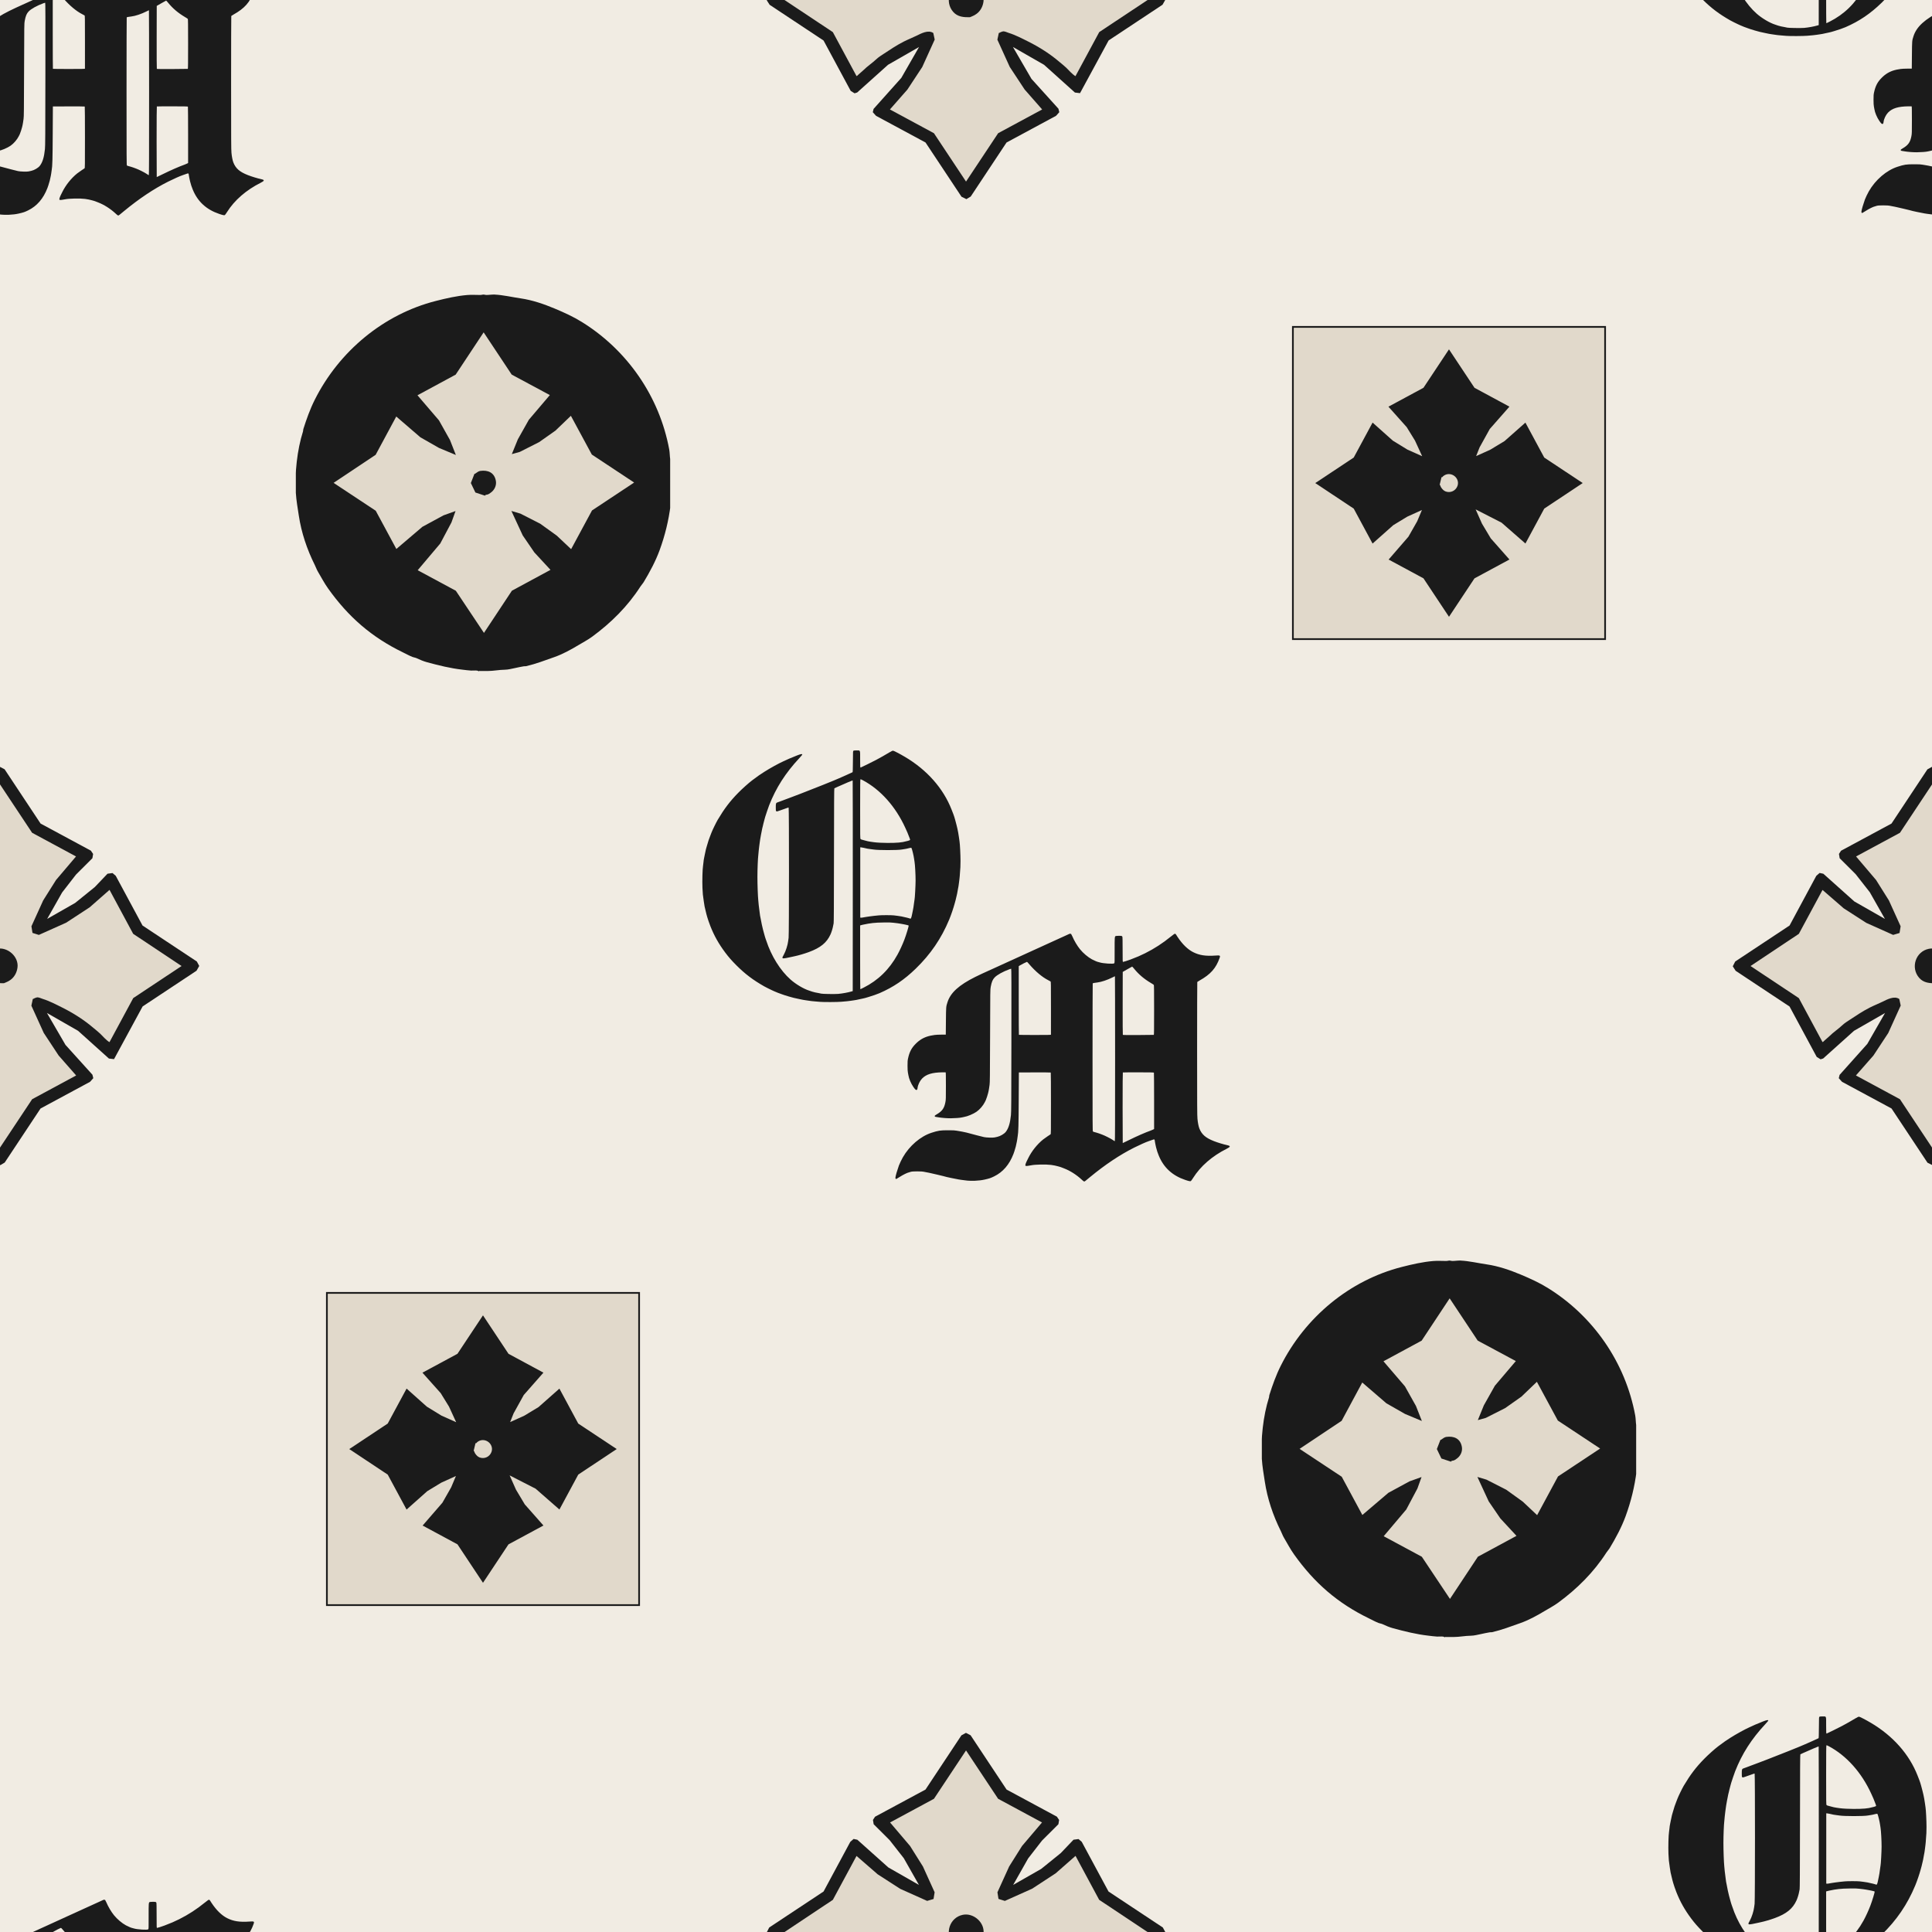
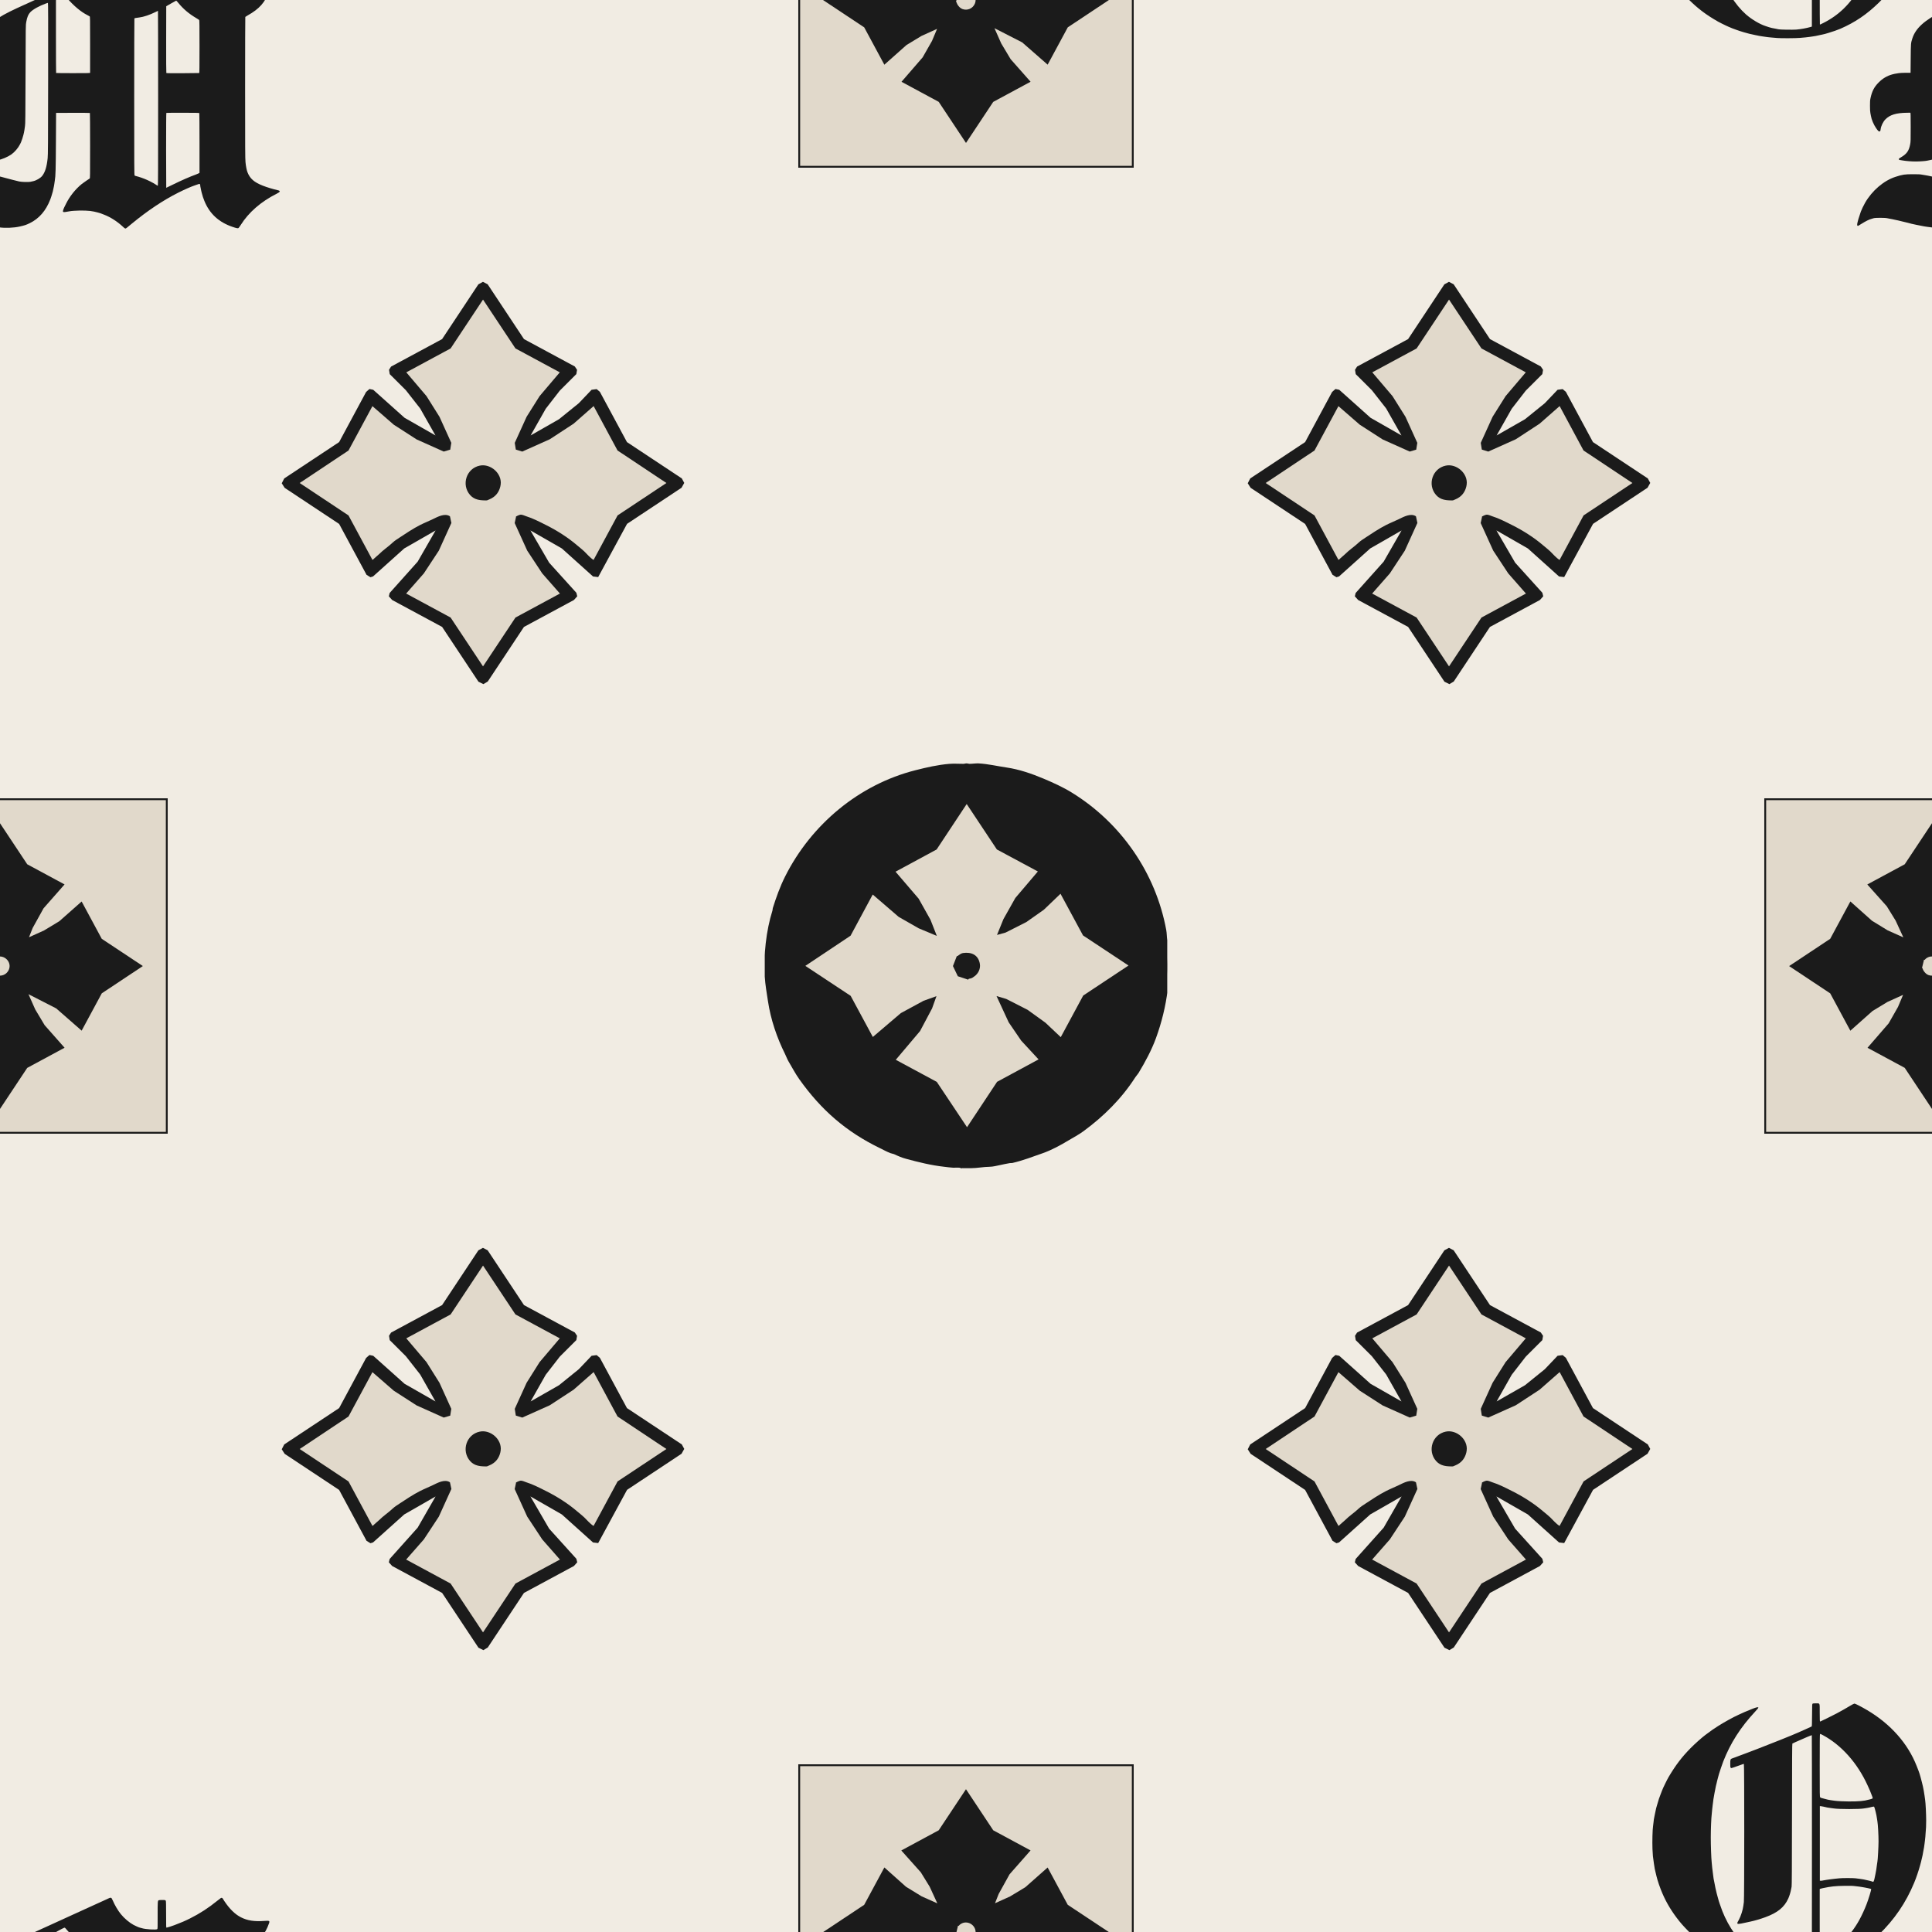
- <svg xmlns="http://www.w3.org/2000/svg" width="80mm" height="80mm" viewBox="0 0 80 80">
+ <svg xmlns="http://www.w3.org/2000/svg" width="72mm" height="72mm" viewBox="0 0 72 72">
  <style>.lt{fill:#1b1b1b}.dk{fill:#e1d9cb}.ln{fill:#1b1b1b}</style>
  <defs>
    <symbol id="om" viewBox="0.00 0.00 565.25 462.75">
      <path class="lt" fill-rule="evenodd" d="M409.92 459.78 C410.36 459.42 412.50 457.66 414.67 455.87 C430.80 442.58 446.23 432.29 461.50 424.61 C467.14 421.77 474.32 418.58 476.94 417.74 C477.32 417.62 478.41 417.23 479.38 416.87 C482.50 415.70 482.80 415.64 483.17 416.15 C483.35 416.39 483.50 417.00 483.50 417.50 C483.50 418.00 483.66 418.96 483.85 419.64 C484.05 420.32 484.29 421.49 484.38 422.25 C484.48 423.01 484.69 423.96 484.86 424.38 C485.03 424.79 485.26 425.57 485.36 426.12 C485.60 427.41 486.48 430.02 487.63 432.88 C492.81 445.72 502.14 454.33 515.88 458.96 C519.75 460.27 521.24 460.57 521.85 460.16 C522.14 459.97 523.18 458.53 524.16 456.97 C532.08 444.37 544.52 433.56 560.09 425.74 C563.96 423.80 564.23 422.82 561.09 422.13 C556.61 421.14 550.51 419.29 546.25 417.62 C537.54 414.20 533.39 410.57 530.88 404.16 C530.05 402.05 529.24 397.92 528.88 393.97 C528.55 390.36 528.50 380.48 528.50 319.22 C528.51 280.39 528.59 248.50 528.69 248.35 C528.79 248.20 529.83 247.54 531.00 246.88 C542.80 240.29 548.66 233.68 552.48 222.66 C553.35 220.14 552.91 219.90 548.11 220.25 C537.68 221.01 530.91 219.98 524.27 216.61 C518.49 213.68 512.97 208.32 507.83 200.62 C507.00 199.39 506.19 198.13 506.04 197.83 C505.66 197.11 504.90 196.89 504.16 197.30 C503.82 197.48 502.16 198.76 500.46 200.14 C491.89 207.13 483.09 212.84 473.25 217.77 C468.25 220.27 464.32 221.97 457.62 224.49 C455.00 225.48 450.24 227.00 449.76 227.00 C449.25 227.00 449.25 226.88 449.25 213.89 C449.25 204.73 449.17 200.59 448.97 200.16 C448.82 199.82 448.45 199.48 448.16 199.40 C447.28 199.16 442.58 199.23 441.90 199.49 C440.79 199.91 440.72 200.77 440.76 214.91 C440.80 226.78 440.76 228.10 440.39 228.47 C439.44 229.42 428.44 228.73 424.69 227.48 C423.90 227.22 423.10 227.00 422.93 227.00 C422.41 227.00 418.67 225.38 416.59 224.26 C412.37 221.99 407.27 217.67 403.89 213.50 C400.98 209.93 397.68 204.37 395.74 199.75 C395.30 198.72 394.77 197.68 394.56 197.44 C394.09 196.91 393.12 196.88 392.21 197.35 C391.85 197.54 390.10 198.34 388.34 199.13 C386.57 199.92 384.18 201.01 383.03 201.55 C381.87 202.09 379.34 203.24 377.40 204.11 C375.46 204.98 373.03 206.09 372.00 206.57 C370.97 207.05 368.94 207.98 367.50 208.62 C366.06 209.27 364.03 210.20 363.00 210.68 C361.97 211.16 360.17 211.98 359.00 212.50 C357.83 213.02 355.98 213.86 354.88 214.37 C351.22 216.06 350.39 216.44 347.88 217.57 C346.50 218.19 344.53 219.09 343.50 219.57 C342.47 220.05 340.50 220.95 339.12 221.57 C337.75 222.19 335.76 223.10 334.70 223.59 C333.65 224.09 331.79 224.93 330.58 225.47 C329.37 226.00 327.48 226.86 326.38 227.37 C322.72 229.06 321.89 229.44 319.38 230.57 C318.00 231.19 316.01 232.10 314.95 232.59 C313.90 233.09 312.04 233.93 310.83 234.47 C309.62 235.00 307.73 235.86 306.62 236.37 C302.89 238.10 302.13 238.45 299.50 239.62 C298.06 240.27 294.91 241.78 292.50 242.98 C275.05 251.68 266.16 259.77 262.93 269.88 C261.38 274.74 261.41 274.41 261.26 290.00 L261.12 304.38 L256.25 304.39 C253.57 304.40 250.47 304.55 249.38 304.73 C245.31 305.37 244.59 305.51 242.88 305.98 C237.52 307.45 233.18 310.01 229.12 314.10 C224.63 318.62 222.45 322.82 220.96 329.75 C220.48 332.01 220.41 333.10 220.42 337.62 C220.43 341.35 220.54 343.42 220.82 344.75 C221.03 345.78 221.28 347.07 221.36 347.62 C221.91 351.22 224.08 356.34 226.58 359.96 C228.33 362.49 229.08 363.25 229.84 363.25 C230.63 363.25 230.89 362.79 231.11 360.96 C231.50 357.77 233.55 353.52 235.85 351.15 C240.31 346.55 246.64 344.61 257.62 344.48 C259.27 344.46 260.77 344.46 260.94 344.47 C261.18 344.49 261.25 347.56 261.25 358.91 C261.25 372.43 261.22 373.50 260.73 376.10 C259.51 382.64 257.32 385.76 251.57 389.13 C250.45 389.79 249.46 390.48 249.39 390.67 C249.16 391.27 249.53 391.73 250.34 391.86 C250.77 391.92 252.14 392.15 253.38 392.36 C256.91 392.96 262.28 393.38 266.38 393.37 C270.46 393.36 276.61 392.90 278.00 392.50 C278.48 392.36 279.57 392.13 280.42 392.00 C284.35 391.36 290.35 388.84 294.00 386.29 C297.25 384.02 300.85 379.82 302.62 376.25 C302.99 375.49 303.44 374.59 303.62 374.25 C304.14 373.25 305.96 367.72 306.13 366.62 C306.22 366.07 306.44 365.12 306.63 364.50 C306.81 363.88 307.04 362.64 307.13 361.75 C307.22 360.86 307.48 359.06 307.70 357.75 C308.05 355.65 308.11 349.56 308.25 305.88 C308.40 256.64 308.40 256.36 308.94 253.50 C309.90 248.33 310.95 245.82 313.08 243.56 C315.68 240.81 322.02 237.29 328.75 234.85 C329.64 234.53 330.52 234.26 330.69 234.26 C330.95 234.25 330.99 248.81 330.92 310.19 C330.84 376.79 330.78 386.60 330.43 390.00 C329.57 398.61 327.87 404.12 324.95 407.82 C323.21 410.02 319.10 412.43 315.92 413.12 C315.07 413.30 313.80 413.58 313.10 413.74 C311.25 414.15 304.35 413.95 301.88 413.41 C299.70 412.94 296.60 412.17 294.62 411.61 C293.38 411.26 291.64 410.80 289.00 410.12 C285.63 409.26 284.55 408.97 283.38 408.63 C282.69 408.43 281.62 408.20 281.00 408.11 C280.38 408.02 279.31 407.80 278.62 407.61 C277.94 407.43 276.70 407.21 275.88 407.12 C275.05 407.03 273.48 406.77 272.38 406.54 C270.80 406.22 268.92 406.13 263.50 406.13 C255.27 406.13 253.13 406.45 245.97 408.77 C234.22 412.56 222.44 422.65 215.42 434.93 C214.04 437.35 211.88 441.85 211.25 443.62 C210.21 446.57 209.25 449.49 208.80 451.12 C207.42 456.04 207.26 457.24 207.88 457.75 C208.36 458.15 208.15 458.25 212.00 455.82 C216.02 453.27 219.96 451.34 222.12 450.86 C222.54 450.77 223.38 450.51 224.00 450.29 C225.62 449.71 235.69 449.72 237.88 450.31 C238.70 450.53 239.99 450.78 240.75 450.87 C241.51 450.96 242.47 451.14 242.90 451.27 C243.32 451.40 244.50 451.67 245.52 451.85 C247.36 452.19 249.61 452.71 252.25 453.39 C255.76 454.29 256.98 454.58 258.40 454.87 C259.24 455.04 260.05 455.25 260.21 455.35 C260.36 455.44 261.25 455.68 262.18 455.87 C263.11 456.06 265.17 456.51 266.75 456.86 C268.33 457.22 270.60 457.67 271.79 457.86 C272.97 458.06 274.38 458.33 274.91 458.47 C275.44 458.60 276.66 458.79 277.62 458.88 C278.59 458.97 280.33 459.19 281.50 459.38 C287.48 460.32 296.41 459.99 302.50 458.58 C307.67 457.39 308.82 457.00 312.50 455.21 C321.88 450.65 328.75 442.69 333.09 431.38 C333.86 429.35 334.28 428.03 335.58 423.50 C335.80 422.74 336.10 421.37 336.24 420.44 C336.39 419.52 336.61 418.50 336.73 418.18 C336.85 417.86 337.02 416.82 337.12 415.86 C337.21 414.91 337.44 413.28 337.63 412.25 C338.38 408.28 338.58 400.98 338.73 372.88 L338.88 344.62 L355.74 344.56 C365.01 344.53 372.69 344.59 372.80 344.70 C372.92 344.82 373.01 359.58 373.01 377.52 C373.02 408.51 372.99 410.14 372.57 410.44 C372.33 410.61 370.83 411.60 369.25 412.65 C367.67 413.70 365.63 415.15 364.72 415.88 C358.34 421.03 352.54 428.29 348.89 435.70 C347.96 437.58 347.10 439.32 346.98 439.56 C346.48 440.50 345.75 442.65 345.75 443.16 C345.75 444.12 346.25 444.28 348.40 443.99 C349.49 443.85 351.11 443.58 352.00 443.39 C356.09 442.51 367.75 442.29 373.12 442.98 C375.32 443.26 378.97 443.99 380.12 444.38 C380.68 444.56 381.52 444.79 382.00 444.89 C382.48 444.99 383.21 445.21 383.62 445.39 C384.04 445.56 385.48 446.13 386.84 446.64 C393.41 449.14 400.24 453.51 405.96 458.85 C408.23 460.98 408.41 461.02 409.92 459.78 Z M449.25 382.26 C449.25 357.66 449.34 344.73 449.50 344.63 C449.64 344.54 457.08 344.48 466.05 344.49 C478.61 344.51 482.40 344.58 482.55 344.82 C482.65 344.99 482.74 358.54 482.75 374.94 L482.75 404.76 L481.97 405.23 C481.54 405.49 480.34 406.01 479.28 406.39 C473.08 408.62 464.68 412.29 455.82 416.65 C452.35 418.35 449.45 419.75 449.38 419.75 C449.31 419.75 449.25 402.88 449.25 382.26 Z M438.62 416.35 C436.34 414.79 430.64 411.92 427.50 410.74 C426.33 410.31 424.98 409.80 424.50 409.62 C423.48 409.23 419.68 408.10 418.70 407.89 C418.34 407.81 417.86 407.57 417.64 407.36 C417.29 407.00 417.25 399.47 417.25 328.54 C417.26 285.41 417.34 250.00 417.44 249.84 C417.62 249.58 419.52 249.21 422.50 248.87 C426.48 248.42 433.10 246.21 438.27 243.59 C439.73 242.85 440.99 242.25 441.08 242.25 C441.17 242.25 441.25 281.74 441.25 330.00 C441.25 400.04 441.19 417.75 440.94 417.73 C440.77 417.73 439.73 417.11 438.62 416.35 Z M449.48 304.60 C449.34 304.43 449.27 290.97 449.31 270.98 L449.38 237.65 L454.25 234.84 C456.93 233.29 459.24 232.02 459.39 232.01 C459.53 232.01 460.49 233.04 461.51 234.30 C466.32 240.24 472.10 245.16 479.25 249.38 C480.83 250.32 482.27 251.25 482.44 251.46 C482.68 251.76 482.75 257.48 482.75 278.18 C482.75 299.02 482.68 304.54 482.44 304.63 C482.27 304.69 474.83 304.78 465.92 304.81 C454.30 304.86 449.64 304.80 449.48 304.60 Z M338.92 304.58 C338.82 304.49 338.75 288.01 338.75 267.96 L338.75 231.51 L339.69 230.92 C341.48 229.81 346.98 227.00 347.36 227.00 C347.57 227.00 348.01 227.31 348.34 227.69 C348.67 228.07 349.47 228.99 350.13 229.75 C356.66 237.29 363.81 243.27 370.12 246.46 C371.23 247.01 372.32 247.62 372.57 247.80 C372.99 248.11 373.01 249.59 373.01 276.13 C373.01 291.53 373.00 304.27 373.00 304.44 C373.00 304.68 369.44 304.75 356.04 304.75 C346.71 304.75 339.01 304.68 338.92 304.58 Z M150.07 269.39 C152.03 269.20 154.64 268.96 155.88 268.87 C157.11 268.78 158.97 268.56 160.00 268.37 C161.03 268.19 162.49 267.97 163.25 267.89 C164.65 267.74 167.06 267.27 170.00 266.58 C170.89 266.37 172.19 266.10 172.88 265.97 C173.56 265.85 174.69 265.58 175.38 265.38 C176.06 265.18 177.64 264.72 178.88 264.35 C182.80 263.20 188.10 261.36 190.62 260.26 C205.33 253.86 217.03 245.95 229.10 234.23 C245.00 218.79 256.34 202.17 264.74 182.00 C266.75 177.18 269.30 169.68 270.61 164.75 C271.00 163.31 271.46 161.62 271.64 161.00 C271.83 160.38 272.05 159.43 272.13 158.88 C272.22 158.32 272.45 157.37 272.64 156.75 C272.83 156.13 273.09 155.01 273.21 154.25 C273.33 153.49 273.63 151.86 273.86 150.62 C274.09 149.39 274.44 147.53 274.63 146.50 C274.82 145.47 275.05 143.84 275.14 142.88 C275.22 141.91 275.45 140.11 275.64 138.88 C275.83 137.64 276.11 134.33 276.26 131.51 C276.41 128.70 276.58 126.32 276.65 126.22 C276.71 126.11 276.77 123.13 276.78 119.58 C276.79 113.19 276.23 101.89 275.73 98.75 C275.59 97.86 275.32 95.94 275.13 94.50 C274.75 91.66 273.98 87.31 273.54 85.50 C273.39 84.88 272.93 82.97 272.52 81.25 C272.11 79.53 271.49 77.17 271.13 76.00 C270.77 74.83 270.36 73.42 270.23 72.88 C270.09 72.33 269.61 70.92 269.15 69.75 C268.69 68.58 267.84 66.39 267.25 64.88 C258.41 42.27 241.09 22.71 217.62 8.84 C212.04 5.53 205.67 2.25 204.85 2.25 C204.48 2.25 202.88 3.04 201.15 4.09 C197.10 6.55 191.22 9.89 187.17 12.03 C183.05 14.20 170.81 20.25 170.52 20.25 C170.06 20.25 170.00 19.19 170.00 11.12 C170.00 1.13 170.37 2.00 166.12 2.00 C164.12 2.00 163.21 2.10 162.86 2.35 C162.39 2.70 162.37 3.15 162.31 13.83 C162.25 22.21 162.16 25.01 161.93 25.20 C161.76 25.34 158.64 26.76 155.00 28.37 C151.36 29.97 148.04 31.44 147.62 31.63 C143.42 33.57 119.18 43.29 107.38 47.77 C105.86 48.35 103.33 49.31 101.75 49.92 C100.17 50.53 98.14 51.30 97.25 51.63 C96.36 51.97 94.56 52.64 93.25 53.13 C91.94 53.62 90.09 54.32 89.12 54.67 C88.16 55.03 86.42 55.69 85.25 56.14 C84.08 56.59 82.70 57.09 82.19 57.25 C80.45 57.79 80.25 58.32 80.25 62.49 C80.25 65.89 80.29 66.21 80.76 66.64 C81.26 67.09 81.33 67.08 83.58 66.31 C87.93 64.80 92.13 63.31 92.86 63.02 C93.26 62.86 93.74 62.79 93.92 62.86 C94.43 63.05 94.41 198.11 93.90 201.38 C93.70 202.61 93.47 204.30 93.38 205.12 C92.94 209.06 90.87 215.51 88.87 219.17 C88.36 220.11 87.78 221.18 87.58 221.56 C87.09 222.48 87.36 223.25 88.16 223.25 C89.60 223.25 92.75 222.69 97.38 221.61 C98.34 221.39 99.86 221.05 100.75 220.87 C104.58 220.08 110.66 218.29 115.38 216.56 C127.86 211.96 134.44 206.61 138.47 197.75 C139.57 195.34 140.87 191.09 141.25 188.67 C141.38 187.82 141.63 186.62 141.79 186.00 C142.03 185.14 142.11 168.16 142.18 113.71 C142.24 57.73 142.32 42.50 142.57 42.32 C142.74 42.19 144.11 41.55 145.62 40.90 C147.14 40.25 148.71 39.56 149.12 39.37 C154.16 37.05 161.91 33.81 162.06 33.96 C162.16 34.06 162.22 84.53 162.19 146.10 L162.12 258.06 L160.62 258.50 C156.84 259.61 150.96 260.67 146.50 261.05 C143.05 261.34 129.60 261.12 128.64 260.76 C128.27 260.62 127.16 260.38 126.17 260.24 C123.75 259.89 120.07 259.06 119.00 258.64 C118.52 258.45 117.03 257.94 115.69 257.52 C109.87 255.68 101.65 250.79 96.00 245.81 C85.10 236.18 75.45 220.72 70.14 204.38 C69.96 203.82 69.70 203.09 69.55 202.75 C69.24 202.01 68.50 199.53 67.63 196.25 C67.28 194.94 66.84 193.31 66.65 192.62 C66.00 190.27 64.79 184.54 64.13 180.75 C63.95 179.72 63.69 178.43 63.55 177.88 C63.41 177.32 63.22 175.86 63.12 174.62 C63.03 173.39 62.81 171.64 62.63 170.75 C62.45 169.86 62.23 168.11 62.14 166.88 C62.05 165.64 61.81 163.16 61.62 161.38 C61.17 157.26 60.71 144.52 60.72 136.38 C60.73 128.34 61.18 117.14 61.63 113.62 C61.82 112.11 62.06 109.69 62.14 108.25 C62.23 106.81 62.45 104.89 62.63 104.00 C62.81 103.11 63.04 101.42 63.13 100.25 C63.22 99.08 63.45 97.51 63.63 96.75 C63.81 95.99 64.04 94.70 64.13 93.88 C64.22 93.05 64.40 92.01 64.54 91.56 C64.68 91.11 64.94 89.82 65.12 88.68 C65.29 87.55 65.62 85.89 65.84 85.00 C66.06 84.11 66.37 82.87 66.53 82.25 C66.68 81.63 66.96 80.45 67.14 79.62 C67.32 78.80 67.77 77.11 68.12 75.88 C68.48 74.64 68.89 73.17 69.02 72.62 C69.30 71.51 72.43 62.33 73.20 60.38 C80.55 41.66 90.56 26.03 105.33 10.18 C107.39 7.96 108.50 6.58 108.45 6.31 C108.29 5.54 106.57 5.88 102.50 7.50 C96.68 9.82 94.95 10.53 94.52 10.77 C94.13 10.98 93.27 11.37 88.50 13.51 C83.27 15.86 74.64 20.61 68.08 24.76 C63.54 27.63 61.60 28.99 55.25 33.74 C51.59 36.48 44.57 42.76 40.37 47.04 C31.49 56.09 25.59 63.85 18.44 75.88 C16.92 78.44 12.74 87.01 11.87 89.38 C11.41 90.61 10.74 92.36 10.38 93.25 C9.13 96.32 8.37 98.63 6.77 104.25 C6.52 105.14 6.13 106.49 5.91 107.25 C5.70 108.01 5.40 109.38 5.26 110.31 C5.11 111.23 4.90 112.24 4.78 112.56 C4.66 112.87 4.48 113.74 4.38 114.50 C4.29 115.26 4.05 116.44 3.87 117.12 C3.68 117.81 3.46 119.39 3.37 120.62 C3.28 121.86 3.05 123.83 2.84 125.00 C2.27 128.33 1.94 140.81 2.24 148.25 C2.48 154.21 2.68 156.26 3.66 162.62 C4.53 168.24 4.69 169.21 4.85 169.45 C4.93 169.59 5.17 170.59 5.37 171.67 C5.57 172.74 6.02 174.64 6.38 175.88 C6.73 177.11 7.13 178.57 7.27 179.12 C7.69 180.76 9.47 185.93 10.64 188.89 C14.69 199.17 19.60 207.90 26.51 217.12 C30.04 221.84 33.28 225.54 38.24 230.52 C47.50 239.79 55.99 246.23 68.00 253.05 C69.41 253.85 74.14 256.22 76.12 257.12 C76.95 257.50 78.08 258.01 78.62 258.26 C80.66 259.20 84.20 260.57 86.65 261.39 C88.05 261.85 89.45 262.34 89.78 262.47 C90.71 262.85 96.75 264.60 99.38 265.25 C100.85 265.62 102.86 266.06 105.62 266.61 C106.72 266.83 108.41 267.17 109.38 267.38 C110.34 267.58 111.80 267.81 112.62 267.89 C113.45 267.97 114.97 268.19 116.00 268.38 C117.03 268.58 119.62 268.86 121.75 269.02 C123.88 269.18 126.41 269.40 127.38 269.50 C130.72 269.84 146.30 269.77 150.07 269.39 Z M170.17 255.83 C170.07 255.74 170.00 240.50 170.00 221.95 L170.00 188.24 L170.56 188.02 C170.87 187.91 171.97 187.63 173.00 187.41 C181.22 185.66 185.57 185.19 194.88 185.07 C200.92 184.99 203.23 185.05 205.38 185.35 C206.89 185.56 208.91 185.80 209.88 185.89 C210.84 185.97 212.24 186.19 213.00 186.38 C213.76 186.56 214.99 186.78 215.75 186.87 C216.51 186.96 217.63 187.19 218.25 187.37 C218.87 187.56 219.84 187.79 220.42 187.88 C220.99 187.96 221.52 188.19 221.59 188.38 C221.83 188.99 219.05 198.14 217.00 203.50 C215.08 208.54 212.14 214.93 209.73 219.28 C201.05 235.01 189.11 246.65 173.69 254.40 C170.21 256.15 170.40 256.07 170.17 255.83 Z M222.76 180.76 C222.43 180.55 218.39 179.57 214.00 178.64 C212.97 178.42 211.06 178.13 209.75 177.99 C208.44 177.86 206.64 177.64 205.75 177.50 C203.68 177.19 192.22 177.20 189.75 177.51 C188.72 177.64 186.53 177.86 184.88 178.00 C183.22 178.14 181.03 178.42 180.00 178.61 C178.97 178.81 177.39 179.04 176.50 179.13 C175.61 179.22 174.22 179.46 173.41 179.66 C172.61 179.86 171.54 179.99 171.04 179.95 L170.12 179.88 L170.12 142.50 L170.12 105.12 L171.00 105.15 C171.48 105.16 172.66 105.36 173.62 105.60 C177.19 106.46 178.67 106.75 180.25 106.90 C181.14 106.98 182.83 107.21 184.00 107.41 C189.08 108.27 210.14 108.27 214.50 107.41 C215.53 107.21 217.04 106.96 217.86 106.87 C218.67 106.78 219.61 106.60 219.94 106.47 C220.28 106.35 221.40 106.07 222.45 105.85 C224.12 105.51 224.38 105.50 224.62 105.83 C225.16 106.57 227.06 114.42 227.38 117.25 C227.46 118.01 227.69 119.53 227.89 120.62 C228.41 123.54 229.01 134.28 228.99 140.50 C228.99 145.61 228.21 159.70 227.90 160.50 C227.82 160.71 227.59 162.28 227.39 164.00 C227.01 167.26 226.45 170.74 225.97 172.88 C225.82 173.56 225.55 174.86 225.38 175.75 C224.42 180.72 223.99 181.54 222.76 180.76 Z M191.38 100.21 C188.76 100.10 185.67 99.84 184.50 99.64 C183.33 99.44 181.70 99.20 180.88 99.12 C180.05 99.03 178.81 98.80 178.12 98.62 C177.44 98.43 176.14 98.10 175.25 97.88 C171.46 96.95 170.85 96.74 170.44 96.23 C170.03 95.73 170.00 93.83 170.00 64.40 C170.00 40.88 170.07 33.03 170.29 32.81 C170.51 32.59 171.12 32.80 172.85 33.73 C191.67 43.76 207.68 61.68 218.00 84.25 C220.56 89.86 220.17 88.93 222.77 95.65 C223.04 96.35 223.20 97.09 223.12 97.29 C222.96 97.71 219.50 98.70 215.50 99.48 C210.79 100.39 201.63 100.67 191.38 100.21 Z" />
    </symbol>
    <symbol id="roundel" viewBox="24.26 35.26 216.51 217.99">
      <path class="ln" fill-rule="evenodd" d="M130.33 253.25 C129.93 253.16 129.57 252.83 129.11 252.77 C127.97 252.61 126.76 252.80 125.61 252.75 C124.00 252.67 122.29 252.41 120.67 252.23 C113.73 251.46 106.92 249.76 100.17 247.93 C98.14 247.38 96.01 246.50 94.12 245.59 C93.40 245.24 92.57 245.19 91.83 244.90 C89.94 244.17 88.16 243.18 86.34 242.29 C68.02 233.42 54.61 221.70 42.86 205.18 C40.71 202.15 38.96 198.80 37.07 195.61 C36.32 194.35 35.85 192.95 35.20 191.64 C30.74 182.69 27.46 172.99 25.98 163.12 C25.32 158.74 24.53 154.38 24.26 149.94 C23.55 138.61 25.00 125.16 28.41 114.39 C28.55 113.97 28.45 113.53 28.59 113.11 C30.41 107.35 32.49 101.51 35.21 96.10 C49.23 68.17 74.91 46.64 105.31 38.94 C111.29 37.42 117.33 36.03 123.46 35.52 C125.96 35.31 128.55 35.50 131.06 35.50 C131.70 35.50 132.31 35.24 132.93 35.26 C133.43 35.28 133.88 35.50 134.40 35.50 C135.87 35.51 137.91 35.19 139.17 35.26 C144.33 35.53 149.30 36.74 154.39 37.48 C161.14 38.47 167.80 40.77 174.08 43.40 C179.39 45.63 184.70 48.03 189.62 51.08 C216.02 67.41 234.58 94.29 240.22 124.83 C240.56 126.66 240.50 128.53 240.77 130.37 C243.35 148.11 240.82 166.30 234.68 183.10 C232.33 189.52 228.95 195.79 225.43 201.63 C224.89 202.51 224.14 203.25 223.59 204.11 C216.22 215.59 206.60 225.12 195.64 233.16 C193.12 235.01 190.31 236.46 187.64 238.07 C183.30 240.68 178.62 243.24 173.84 244.93 C168.46 246.83 163.11 248.88 157.53 250.19 C157.08 250.30 156.60 250.21 156.14 250.27 C154.47 250.50 152.73 250.96 151.07 251.28 C149.18 251.65 147.12 252.23 145.19 252.25 C141.87 252.28 138.52 253.00 135.18 253.00 C134.05 253.00 132.92 253.00 131.78 253.00 C131.42 253.00 131.05 253.00 130.68 253.00 C130.52 253.00 130.15 252.83 130.18 253.00 C130.20 253.09 130.23 253.25 130.33 253.25 Z" />
      <path class="lt" fill-rule="evenodd" d="M134.44 251.85 C133.82 251.85 135.67 251.78 136.28 251.75 C136.45 251.74 135.95 251.75 135.78 251.75 C135.52 251.75 135.25 251.75 134.98 251.75 C134.12 251.75 133.25 251.75 132.38 251.75 C129.74 251.75 127.17 251.50 124.51 251.50 C119.55 251.50 112.18 250.06 107.39 248.58 C106.90 248.43 106.39 248.56 105.90 248.43 C104.48 248.03 103.02 247.62 101.61 247.16 C88.49 242.89 74.54 236.11 64.10 226.96 C53.65 217.81 45.46 208.14 38.55 196.08 C33.71 187.62 30.27 178.00 28.21 168.54 C26.86 162.36 25.61 156.23 25.26 149.92 C23.65 121.64 34.09 93.19 52.80 72.09 C56.79 67.59 61.33 63.85 65.88 59.98 C66.80 59.20 67.57 58.31 68.57 57.62 C70.80 56.05 73.13 54.63 75.42 53.15 C78.22 51.33 81.13 49.41 84.14 47.94 C87.25 46.41 90.50 45.24 93.68 43.90 C105.54 38.89 118.52 36.55 131.33 36.50 C131.88 36.50 132.37 36.25 132.90 36.26 C133.34 36.27 133.73 36.48 134.17 36.50 C135.90 36.55 137.64 36.43 139.37 36.50 C141.36 36.59 143.41 36.94 145.38 37.23 C146.78 37.44 148.25 37.29 149.64 37.53 C156.66 38.69 163.73 40.50 170.35 43.16 C171.52 43.63 172.77 43.85 173.94 44.36 C183.10 48.35 191.66 53.33 199.64 59.34 C200.25 59.80 200.77 60.47 201.37 60.98 C206.23 65.13 211.15 69.50 215.27 74.42 C215.57 74.78 215.70 75.24 216.00 75.61 C239.15 103.61 246.60 141.47 235.92 176.13 C228.01 201.81 209.47 224.73 186.08 237.95 C183.43 239.44 180.56 240.62 177.83 241.96 C173.09 244.29 167.94 246.25 162.85 247.68 C162.39 247.81 161.91 247.70 161.46 247.81 C159.50 248.28 157.54 248.89 155.59 249.43 C153.50 250.01 151.20 250.01 149.15 250.66 C147.72 251.11 146.07 250.93 144.59 251.01 C142.84 251.10 141.12 251.50 139.35 251.50 C138.36 251.50 137.44 251.69 136.48 251.74 C135.80 251.77 133.77 251.99 134.44 251.85 Z" />
      <path class="ln" fill-rule="evenodd" d="M133.08 232.92 L116.04 207.41 L92.85 194.92 L105.56 180.55 L111.73 169.85 L115.20 161.65 L98.38 170.16 L82.15 184.18 L69.61 161.05 L44.12 144.19 L69.61 127.19 L82.01 104.09 L98.90 118.44 L115.28 126.56 L111.05 117.22 L104.96 106.96 L92.72 93.31 L115.93 80.77 L132.87 55.20 L149.91 80.75 L173.13 93.23 L161.37 106.35 L155.56 115.72 L150.70 126.30 L161.64 121.25 L170.25 115.81 L183.72 103.79 L196.28 127.03 L221.86 143.97 L196.31 160.97 L183.87 184.16 L171.19 172.92 L162.50 167.28 L151.18 161.93 L152.75 166.74 L159.53 179.20 L173.13 194.87 L149.99 207.42 L133.08 232.92 Z" />
      <path class="dk" fill-rule="evenodd" d="M133.07 230.96 L116.80 206.58 L94.74 194.70 L107.80 179.25 L114.26 167.08 L116.63 160.47 L109.66 162.97 L97.46 169.59 L82.40 182.42 L70.47 160.30 L46.09 144.18 L70.42 127.95 L82.34 105.80 L96.28 117.81 L107.06 123.97 L116.82 128.05 L113.41 119.38 L107.04 108.02 L94.61 93.52 L116.71 81.57 L132.89 57.12 L149.12 81.56 L171.17 93.40 L159.05 107.66 L152.66 119.02 L149.19 127.55 L153.82 126.26 L164.98 120.61 L174.39 113.98 L183.35 105.39 L195.46 127.80 L219.93 143.99 L195.56 160.14 L183.49 182.52 L175.23 174.73 L165.64 167.82 L154.17 161.97 L148.94 160.42 L155.48 174.55 L162.21 184.40 L171.55 194.49 L149.23 206.55 L133.07 230.96 Z" />
      <path class="ln" fill-rule="evenodd" d="M133.74 151.61 L128.12 149.76 L125.49 144.28 L127.60 138.85 C127.68 138.78 127.77 138.98 127.88 139.00 C127.91 139.01 128.27 138.65 128.33 138.61 C129.04 138.11 130.01 137.40 130.89 137.27 C135.36 136.62 139.15 138.20 139.97 143.10 C140.41 145.70 139.14 148.31 137.07 149.79 C136.35 150.30 135.70 150.85 134.80 150.99 C134.64 151.02 134.02 151.09 133.93 151.22 C133.85 151.34 133.60 151.66 133.74 151.61 Z" />
      <path class="lt" fill-rule="evenodd" d="M132.22 150.27 L128.03 148.08 L126.66 142.89 L129.31 139.00 L133.52 137.78 L138.01 140.16 L139.25 144.97 L136.91 148.99 L132.22 150.27 Z" />
    </symbol>
    <symbol id="halo" viewBox="279.03 19.25 196.65 196.56">
      <path class="lt" fill-rule="evenodd" d="M377.55 215.81 L375.13 214.61 L357.38 187.85 L332.97 174.70 L331.35 172.90 L331.75 171.27 L345.43 155.97 L354.18 140.73 L338.87 149.51 L323.64 163.18 L322.37 163.58 L320.46 162.40 L307.06 137.53 L280.45 119.90 L279.03 117.68 L280.24 115.31 L307.06 97.55 L320.26 73.03 L321.89 71.61 L323.73 72.00 L339.02 85.67 L354.13 94.30 L346.65 81.11 L339.65 72.18 L331.79 64.35 L331.44 62.22 L332.45 60.65 L357.37 47.23 L375.09 20.48 L377.33 19.25 L379.63 20.45 L397.38 47.23 L422.21 60.61 L423.31 62.24 L422.96 64.33 L414.86 72.42 L408.01 81.25 L400.63 94.29 L414.47 86.39 L424.14 78.57 L430.41 71.99 L432.89 71.66 L434.47 73.01 L447.69 97.55 L474.50 115.31 L475.68 117.50 L474.35 119.86 L447.74 137.49 L433.63 163.50 L431.11 163.20 L415.89 149.52 L400.52 140.71 L409.67 156.46 L422.97 171.18 L423.40 172.89 L421.79 174.69 L397.36 187.86 L379.68 214.53 L377.55 215.81 Z" />
      <path class="dk" fill-rule="evenodd" d="M377.37 207.14 L361.53 183.27 L339.81 171.55 L348.45 161.71 L355.76 150.61 L361.91 137.06 L361.21 133.81 C358.72 132.12 355.25 134.03 352.85 135.20 C350.78 136.21 348.64 137.03 346.59 138.08 C343.11 139.86 339.88 142.02 336.63 144.17 C335.49 144.93 334.24 145.69 333.24 146.63 C331.12 148.63 328.65 150.22 326.57 152.31 C325.88 153.00 325.09 153.53 324.40 154.22 C324.19 154.43 323.99 154.66 323.75 154.84 C323.62 154.93 323.19 155.16 323.33 155.09 L311.64 133.38 L287.79 117.54 L311.64 101.67 L323.33 79.99 L333.77 89.06 L344.91 96.24 L358.18 102.18 L361.34 101.24 L361.87 97.92 L356.09 85.18 L349.76 75.10 L339.88 63.47 L361.54 51.79 L377.37 27.92 L393.20 51.78 L414.87 63.47 L405.01 75.08 L398.67 85.16 L392.87 97.93 L393.39 101.20 L396.53 102.19 L410.00 96.16 L421.61 88.57 L431.41 79.96 L443.08 101.65 L466.96 117.54 L443.11 133.37 L431.38 155.12 C429.71 154.12 428.23 152.31 426.80 150.93 C425.74 149.91 424.51 148.99 423.39 148.03 C418.88 144.15 413.43 140.71 408.12 138.06 C405.01 136.51 401.76 134.80 398.44 133.77 C397.53 133.49 396.33 132.79 395.37 133.08 C394.99 133.20 394.60 133.32 394.25 133.51 C394.21 133.53 392.63 134.39 393.55 133.80 L392.84 137.11 L398.95 150.56 L406.29 161.70 L414.94 171.55 L393.22 183.27 L377.37 207.14 Z" />
      <path class="lt" fill-rule="evenodd" d="M379.37 126.03 C376.30 126.10 373.23 125.90 371.04 123.40 C366.67 118.41 369.20 110.38 375.81 109.04 C381.09 107.96 386.74 112.92 385.98 118.36 C385.65 120.75 384.48 123.00 382.50 124.41 C381.79 124.91 381.13 125.29 380.32 125.60 C380.07 125.69 379.08 126.11 379.37 126.03 Z" />
    </symbol>
    <symbol id="tile" viewBox="245.25 262.75 225.75 225.75">
      <path class="ln" fill-rule="evenodd" d="M245.25 488.50 L245.25 262.75 L471.00 262.75 L471.00 488.50 L245.25 488.50 Z" />
      <path class="dk" fill-rule="evenodd" d="M246.50 487.25 L246.50 264.00 L469.75 264.00 L469.75 487.25 L246.50 487.25 Z" />
      <path class="ln" fill-rule="evenodd" d="M358.12 471.83 L339.76 444.17 L314.72 430.67 L328.95 414.23 L335.24 403.18 L338.66 395.05 L328.12 399.83 L318.04 405.95 L303.17 419.18 L289.62 394.04 L261.96 375.68 L289.61 357.33 L303.18 332.18 L317.73 345.17 L328.27 351.63 L338.83 356.35 L333.67 345.13 L327.71 335.45 L314.58 320.75 L339.76 307.17 L358.11 279.52 L376.46 307.17 L401.58 320.72 L387.44 336.79 L380.11 350.03 L377.64 356.27 L387.76 351.71 L398.06 345.48 L413.07 332.21 L426.61 357.33 L454.27 375.66 L426.62 394.03 L413.08 419.14 L395.94 404.15 L377.28 394.60 L381.84 404.86 L388.18 415.47 L401.59 430.64 L376.45 444.20 L358.12 471.83 Z" />
      <path class="lt" fill-rule="evenodd" d="M358.12 469.59 L340.64 443.23 L316.46 430.19 L323.86 422.58 L330.95 413.26 L336.84 402.80 L340.69 393.17 L332.53 396.25 L321.31 402.32 L312.18 409.08 L303.59 417.33 L290.58 393.17 L264.21 375.68 L290.59 358.18 L303.55 334.07 L312.67 342.68 L322.12 349.54 L332.29 354.98 L340.60 358.22 L337.67 350.38 L330.54 337.13 L316.73 321.01 L340.63 308.13 L358.12 281.77 L375.59 308.13 L399.74 321.15 L391.47 329.80 L384.77 338.93 L379.62 348.10 L375.48 358.27 L384.56 354.70 L394.73 349.13 L403.60 342.64 L412.66 334.08 L425.66 358.20 L452.02 375.67 L425.67 393.15 L412.79 417.04 L397.11 403.59 L384.13 396.43 L375.53 393.12 L379.11 402.17 L384.81 412.55 L392.00 422.18 L399.76 430.20 L375.57 443.25 L358.12 469.59 Z" />
      <path class="ln" fill-rule="evenodd" d="M357.09 367.61 L363.21 369.33 C363.31 369.43 363.10 369.59 363.09 369.74 C363.08 369.87 363.89 370.51 364.01 370.65 C364.85 371.67 365.59 373.11 365.73 374.43 C366.36 380.13 360.96 385.30 355.32 382.90 C351.53 381.28 349.14 376.55 351.05 372.65 C351.87 370.97 352.95 369.64 354.65 368.80 C355.25 368.50 355.81 368.36 356.43 368.15 C356.70 368.06 357.37 367.55 357.09 367.61 Z" />
      <path class="dk" fill-rule="evenodd" d="M351.41 376.93 L352.74 371.43 C352.83 371.33 353.01 371.52 353.15 371.52 C353.25 371.53 353.79 370.84 353.91 370.74 C354.82 369.99 355.98 369.42 357.15 369.27 C361.86 368.65 365.93 373.30 364.17 377.88 C362.83 381.35 359.04 383.00 355.61 381.67 C354.25 381.13 353.20 379.96 352.42 378.75 C352.18 378.37 351.97 377.80 351.83 377.37 C351.79 377.26 351.37 376.73 351.41 376.93 Z" />
    </symbol>
    <clipPath id="c">
-       <rect width="80" height="80" />
+       <rect width="72" height="72" />
    </clipPath>
  </defs>
-   <rect width="80" height="80" fill="#f1ece3" />
+   <rect width="72" height="72" fill="#f1ece3" />
  <g clip-path="url(#c)">
-     <use href="#om" x="-11.000" y="-9.005" width="22.000" height="18.011" />
-     <use href="#om" x="-11.000" y="70.995" width="22.000" height="18.011" />
-     <use href="#om" x="69.000" y="-9.005" width="22.000" height="18.011" />
-     <use href="#om" x="69.000" y="70.995" width="22.000" height="18.011" />
-     <use href="#halo" x="-48.250" y="-8.246" width="16.500" height="16.492" />
-     <use href="#halo" x="-48.250" y="71.754" width="16.500" height="16.492" />
-     <use href="#halo" x="31.750" y="-8.246" width="16.500" height="16.492" />
-     <use href="#halo" x="31.750" y="71.754" width="16.500" height="16.492" />
-     <use href="#halo" x="111.750" y="-8.246" width="16.500" height="16.492" />
-     <use href="#halo" x="111.750" y="71.754" width="16.500" height="16.492" />
-     <use href="#roundel" x="12.250" y="12.197" width="15.500" height="15.606" />
-     <use href="#roundel" x="12.250" y="92.197" width="15.500" height="15.606" />
-     <use href="#roundel" x="92.250" y="12.197" width="15.500" height="15.606" />
-     <use href="#roundel" x="92.250" y="92.197" width="15.500" height="15.606" />
-     <use href="#tile" x="-26.500" y="13.500" width="13.000" height="13.000" />
-     <use href="#tile" x="-26.500" y="93.500" width="13.000" height="13.000" />
-     <use href="#tile" x="53.500" y="13.500" width="13.000" height="13.000" />
-     <use href="#tile" x="53.500" y="93.500" width="13.000" height="13.000" />
-     <use href="#halo" x="-8.250" y="-48.246" width="16.500" height="16.492" />
-     <use href="#halo" x="-8.250" y="31.754" width="16.500" height="16.492" />
-     <use href="#halo" x="-8.250" y="111.754" width="16.500" height="16.492" />
-     <use href="#halo" x="71.750" y="-48.246" width="16.500" height="16.492" />
-     <use href="#halo" x="71.750" y="31.754" width="16.500" height="16.492" />
-     <use href="#halo" x="71.750" y="111.754" width="16.500" height="16.492" />
-     <use href="#om" x="-51.000" y="-49.005" width="22.000" height="18.011" />
-     <use href="#om" x="-51.000" y="30.995" width="22.000" height="18.011" />
-     <use href="#om" x="-51.000" y="110.995" width="22.000" height="18.011" />
-     <use href="#om" x="29.000" y="-49.005" width="22.000" height="18.011" />
-     <use href="#om" x="29.000" y="30.995" width="22.000" height="18.011" />
-     <use href="#om" x="29.000" y="110.995" width="22.000" height="18.011" />
-     <use href="#om" x="109.000" y="-49.005" width="22.000" height="18.011" />
-     <use href="#om" x="109.000" y="30.995" width="22.000" height="18.011" />
-     <use href="#om" x="109.000" y="110.995" width="22.000" height="18.011" />
-     <use href="#tile" x="13.500" y="-26.500" width="13.000" height="13.000" />
-     <use href="#tile" x="13.500" y="53.500" width="13.000" height="13.000" />
-     <use href="#tile" x="93.500" y="-26.500" width="13.000" height="13.000" />
-     <use href="#tile" x="93.500" y="53.500" width="13.000" height="13.000" />
-     <use href="#roundel" x="-27.750" y="-27.803" width="15.500" height="15.606" />
-     <use href="#roundel" x="-27.750" y="52.197" width="15.500" height="15.606" />
-     <use href="#roundel" x="52.250" y="-27.803" width="15.500" height="15.606" />
-     <use href="#roundel" x="52.250" y="52.197" width="15.500" height="15.606" />
+     <use href="#om" x="-10.500" y="-8.596" width="21.000" height="17.192" />
+     <use href="#om" x="-10.500" y="63.404" width="21.000" height="17.192" />
+     <use href="#om" x="61.500" y="-8.596" width="21.000" height="17.192" />
+     <use href="#om" x="61.500" y="63.404" width="21.000" height="17.192" />
+     <use href="#tile" x="-42.250" y="-6.250" width="12.500" height="12.500" />
+     <use href="#tile" x="-42.250" y="65.750" width="12.500" height="12.500" />
+     <use href="#tile" x="29.750" y="-6.250" width="12.500" height="12.500" />
+     <use href="#tile" x="29.750" y="65.750" width="12.500" height="12.500" />
+     <use href="#tile" x="101.750" y="-6.250" width="12.500" height="12.500" />
+     <use href="#tile" x="101.750" y="65.750" width="12.500" height="12.500" />
+     <use href="#tile" x="-6.250" y="-42.250" width="12.500" height="12.500" />
+     <use href="#tile" x="-6.250" y="29.750" width="12.500" height="12.500" />
+     <use href="#tile" x="-6.250" y="101.750" width="12.500" height="12.500" />
+     <use href="#tile" x="65.750" y="-42.250" width="12.500" height="12.500" />
+     <use href="#tile" x="65.750" y="29.750" width="12.500" height="12.500" />
+     <use href="#tile" x="65.750" y="101.750" width="12.500" height="12.500" />
+     <use href="#roundel" x="-43.500" y="-43.551" width="15.000" height="15.103" />
+     <use href="#roundel" x="-43.500" y="28.449" width="15.000" height="15.103" />
+     <use href="#roundel" x="-43.500" y="100.449" width="15.000" height="15.103" />
+     <use href="#roundel" x="28.500" y="-43.551" width="15.000" height="15.103" />
+     <use href="#roundel" x="28.500" y="28.449" width="15.000" height="15.103" />
+     <use href="#roundel" x="28.500" y="100.449" width="15.000" height="15.103" />
+     <use href="#roundel" x="100.500" y="-43.551" width="15.000" height="15.103" />
+     <use href="#roundel" x="100.500" y="28.449" width="15.000" height="15.103" />
+     <use href="#roundel" x="100.500" y="100.449" width="15.000" height="15.103" />
+     <use href="#halo" x="10.500" y="10.503" width="15.000" height="14.993" />
+     <use href="#halo" x="10.500" y="82.503" width="15.000" height="14.993" />
+     <use href="#halo" x="82.500" y="10.503" width="15.000" height="14.993" />
+     <use href="#halo" x="82.500" y="82.503" width="15.000" height="14.993" />
+     <use href="#halo" x="-25.500" y="10.503" width="15.000" height="14.993" />
+     <use href="#halo" x="-25.500" y="82.503" width="15.000" height="14.993" />
+     <use href="#halo" x="46.500" y="10.503" width="15.000" height="14.993" />
+     <use href="#halo" x="46.500" y="82.503" width="15.000" height="14.993" />
+     <use href="#halo" x="10.500" y="-25.497" width="15.000" height="14.993" />
+     <use href="#halo" x="10.500" y="46.503" width="15.000" height="14.993" />
+     <use href="#halo" x="82.500" y="-25.497" width="15.000" height="14.993" />
+     <use href="#halo" x="82.500" y="46.503" width="15.000" height="14.993" />
+     <use href="#halo" x="-25.500" y="-25.497" width="15.000" height="14.993" />
+     <use href="#halo" x="-25.500" y="46.503" width="15.000" height="14.993" />
+     <use href="#halo" x="46.500" y="-25.497" width="15.000" height="14.993" />
+     <use href="#halo" x="46.500" y="46.503" width="15.000" height="14.993" />
  </g>
</svg>
